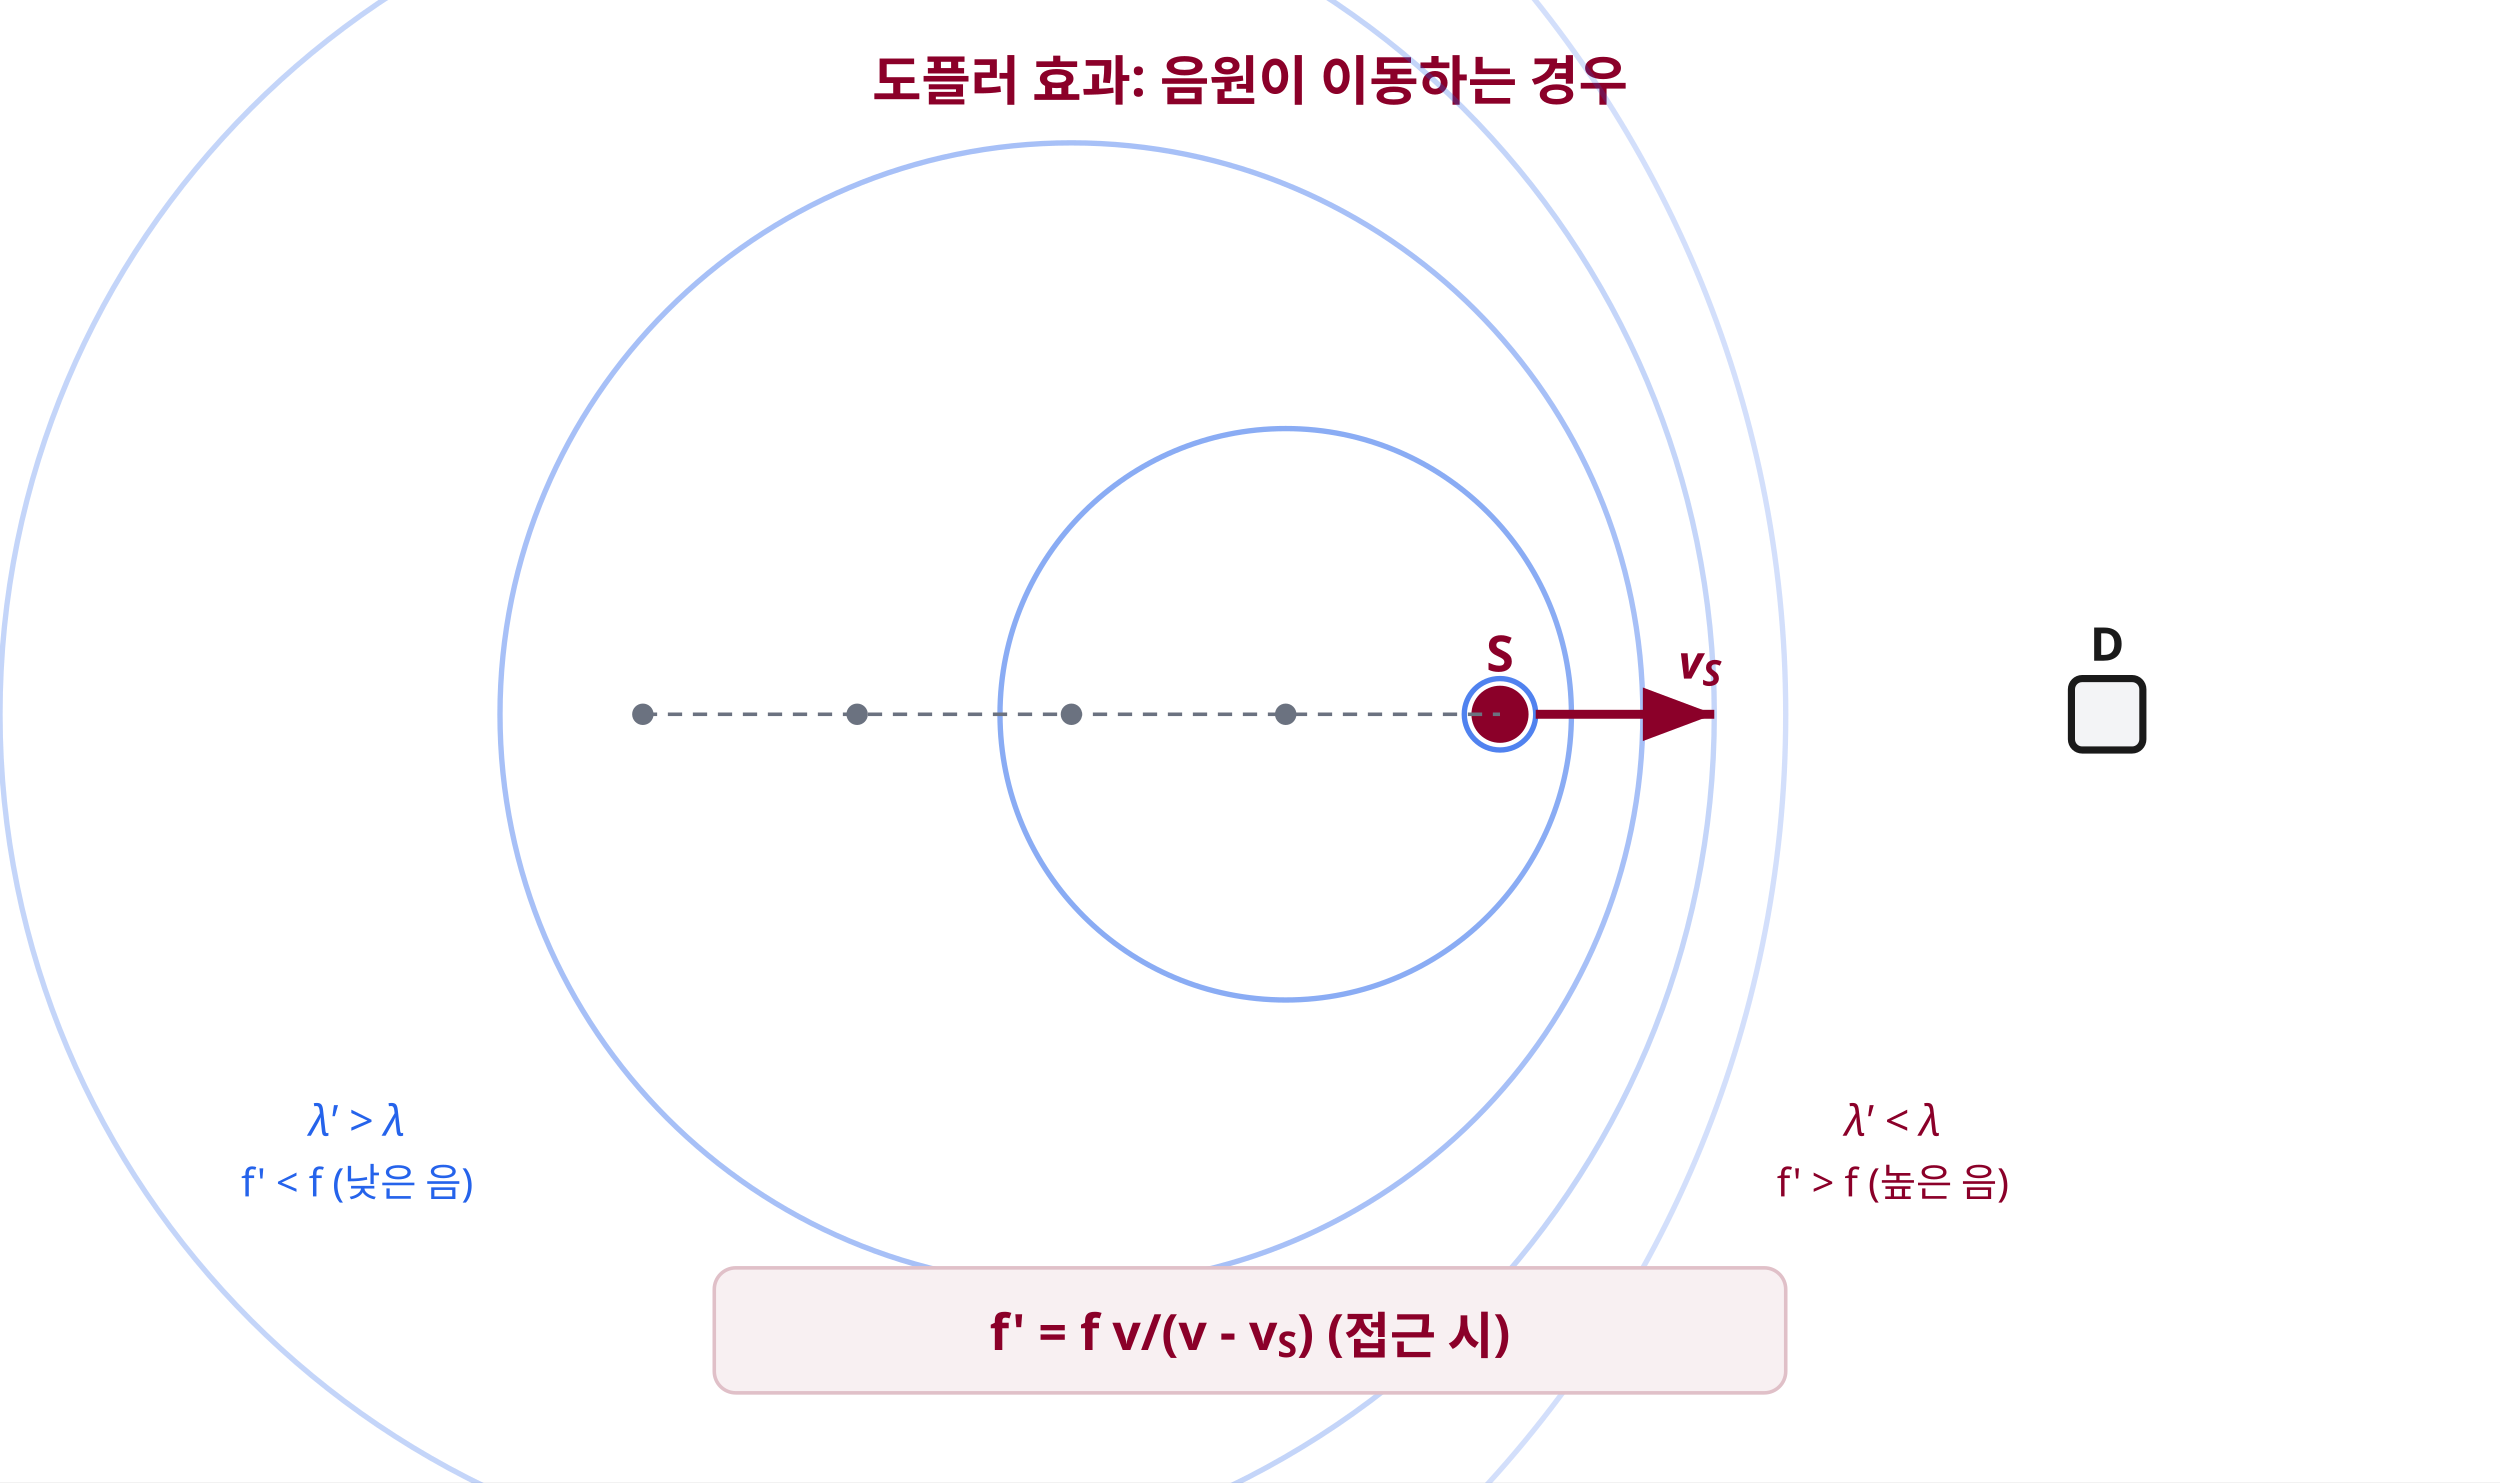
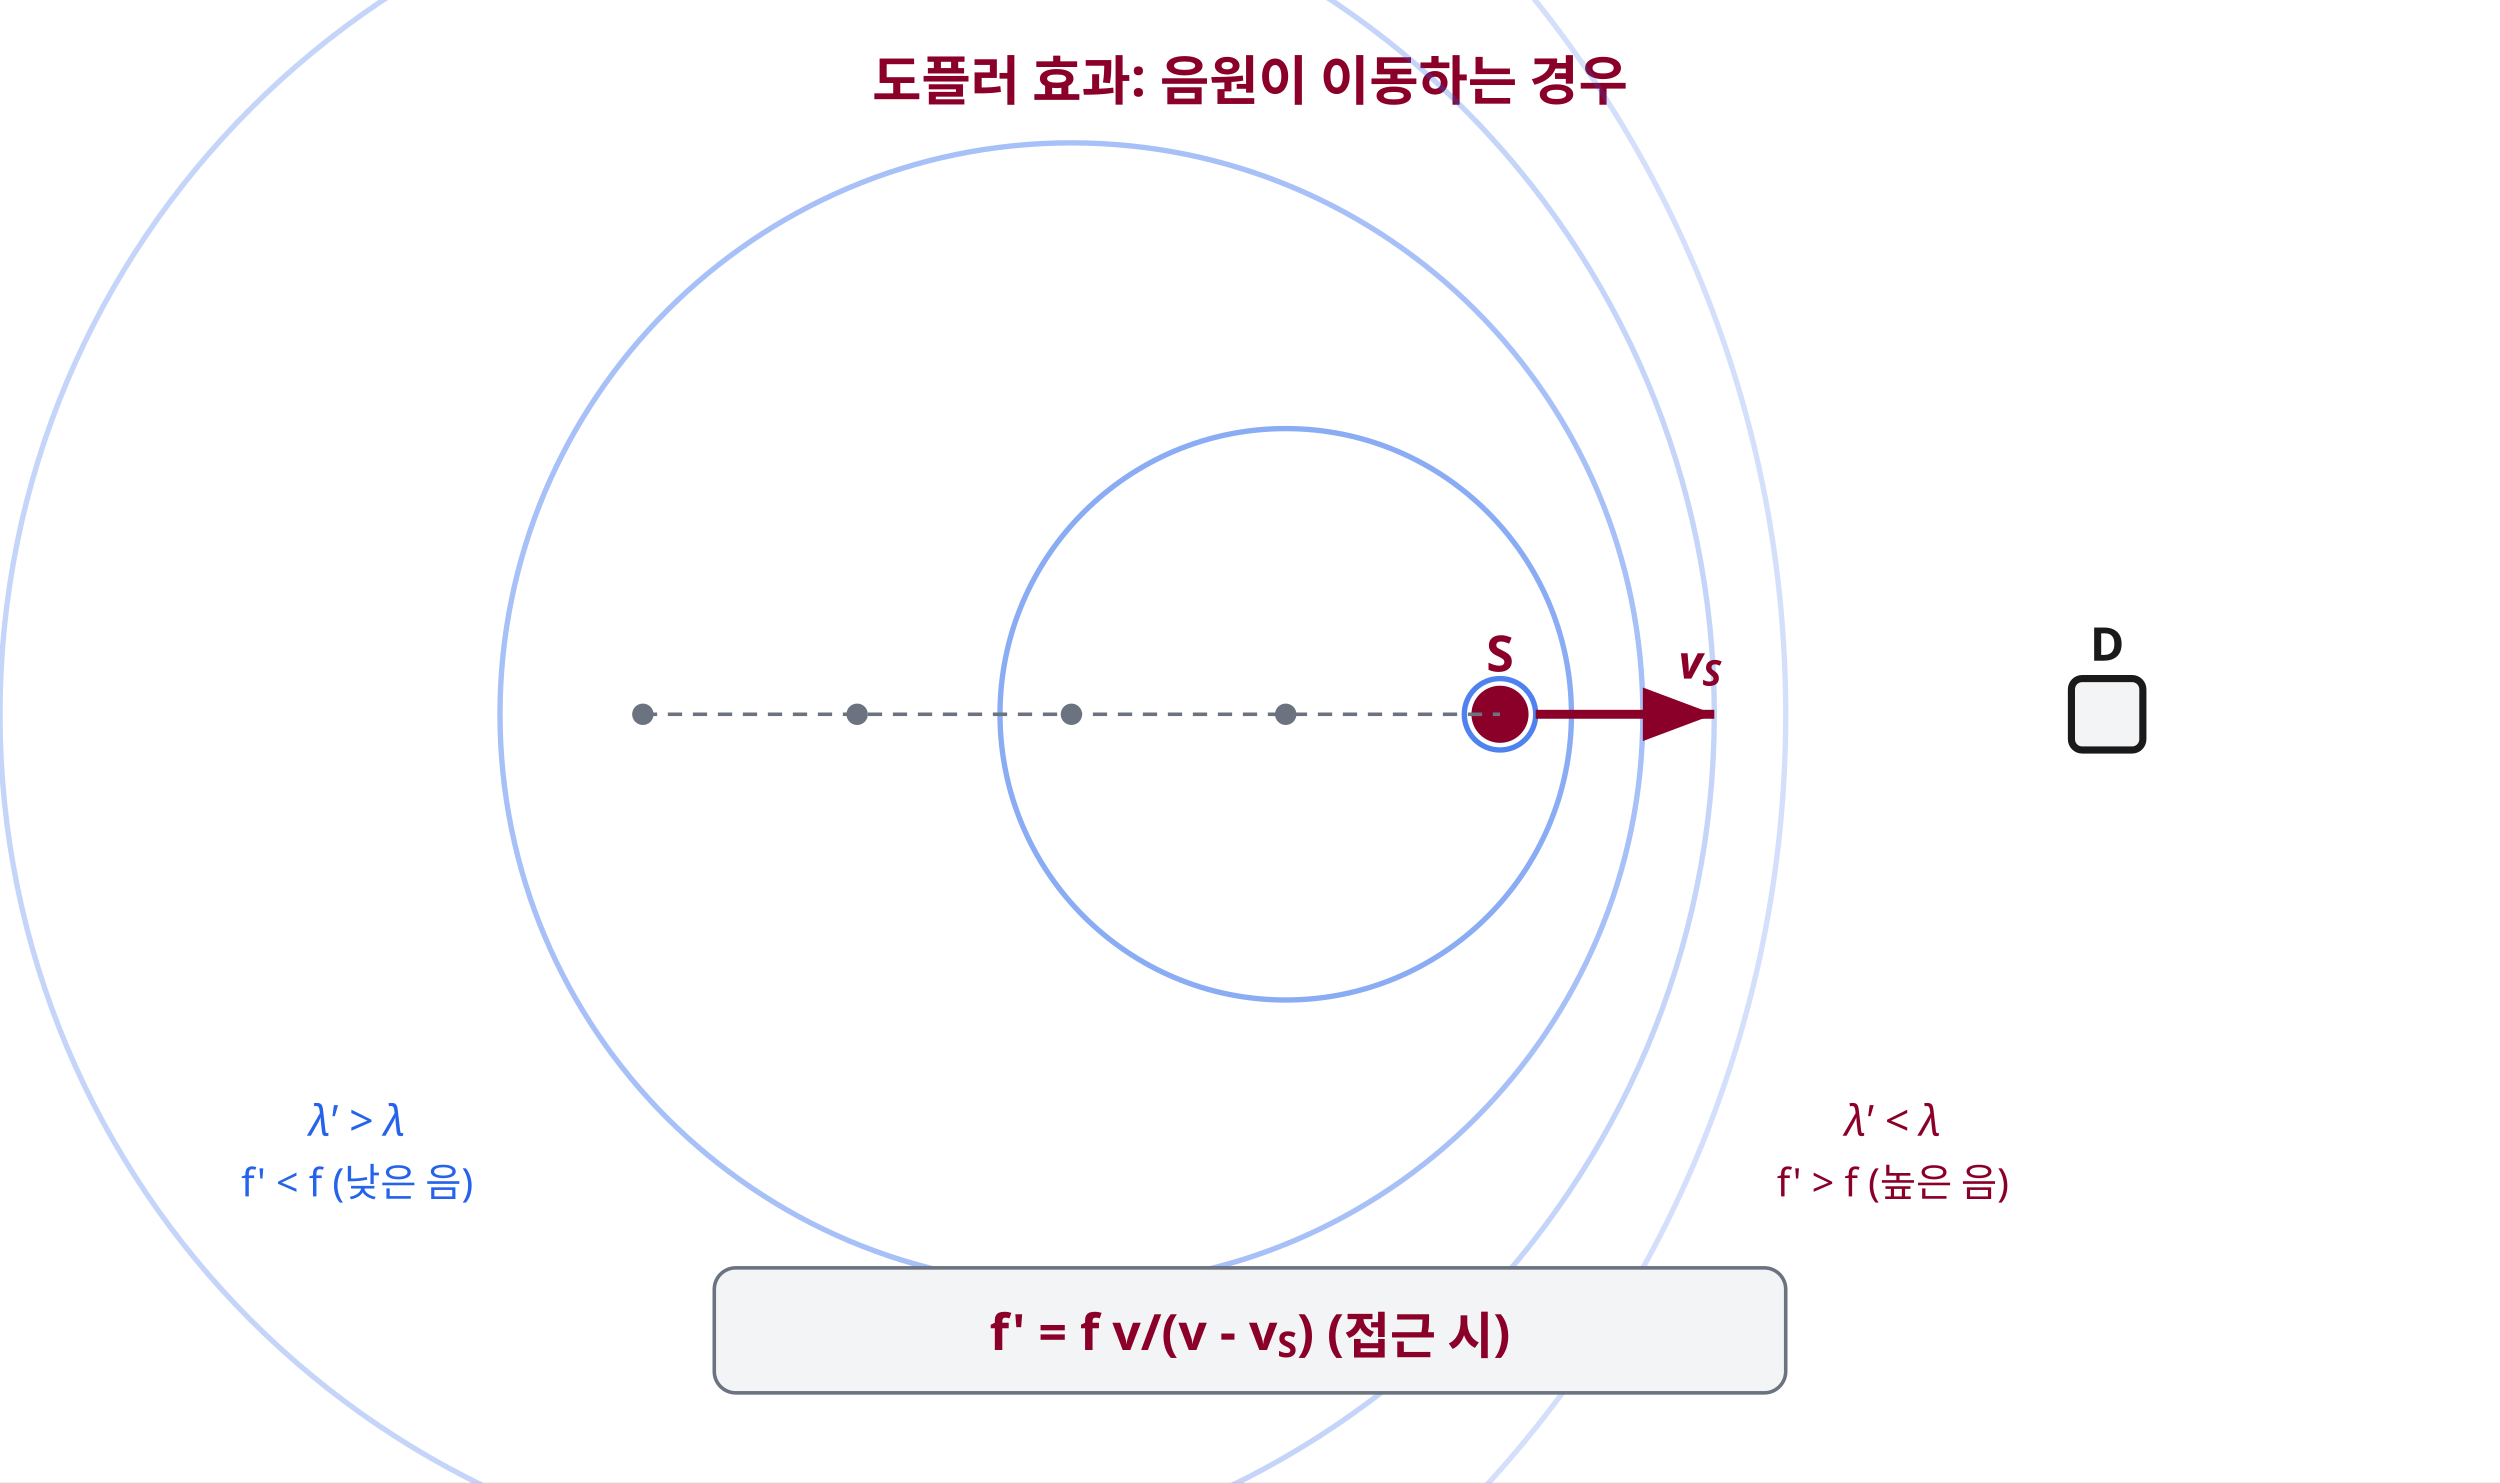
<svg xmlns="http://www.w3.org/2000/svg" viewBox="0 0 700 415" font-family="sans-serif">
  <defs>
    <marker id="arrD" markerWidth="8" markerHeight="6" refX="8" refY="3" orient="auto">
      <path d="M0,0 L8,3 L0,6 Z" fill="#8B0029" />
    </marker>
  </defs>
  <rect width="700" height="415" fill="white" />
  <text x="350" y="28" text-anchor="middle" font-size="15" font-weight="bold" fill="#8B0029">도플러 효과: 음원이 이동하는 경우</text>
  <circle cx="180" cy="200" r="320" fill="none" stroke="#2563EB33" stroke-width="1.5" />
  <circle cx="240" cy="200" r="240" fill="none" stroke="#2563EB44" stroke-width="1.5" />
  <circle cx="300" cy="200" r="160" fill="none" stroke="#2563EB66" stroke-width="1.5" />
  <circle cx="360" cy="200" r="80" fill="none" stroke="#2563EB88" stroke-width="1.5" />
  <circle cx="420" cy="200" r="10" fill="none" stroke="#2563EBCC" stroke-width="1.5" />
  <circle cx="180" cy="200" r="3" fill="#6B7280" />
  <circle cx="240" cy="200" r="3" fill="#6B7280" />
  <circle cx="300" cy="200" r="3" fill="#6B7280" />
  <circle cx="360" cy="200" r="3" fill="#6B7280" />
  <circle cx="420" cy="200" r="8" fill="#8B0029" />
  <text x="420" y="188" text-anchor="middle" font-size="14" font-weight="bold" fill="#8B0029">S</text>
  <line x1="430" y1="200" x2="480" y2="200" stroke="#8B0029" stroke-width="2.5" marker-end="url(#arrD)" />
  <text x="470" y="190" font-size="13" fill="#8B0029" font-style="italic" font-weight="bold">v<tspan baseline-shift="sub" font-size="10">S</tspan>
  </text>
  <rect x="580" y="190" width="20" height="20" rx="3" fill="#F3F4F6" stroke="#1a1a1a" stroke-width="2" />
  <text x="590" y="185" text-anchor="middle" font-size="13" font-weight="bold" fill="#1a1a1a">D</text>
  <text x="530" y="318" text-anchor="middle" font-size="12" fill="#8B0029" font-style="italic">λ' &lt; λ</text>
  <text x="530" y="335" text-anchor="middle" font-size="11" fill="#8B0029">f' &gt; f (높은 음)</text>
  <text x="100" y="318" text-anchor="middle" font-size="12" fill="#2563EB" font-style="italic">λ' &gt; λ</text>
  <text x="100" y="335" text-anchor="middle" font-size="11" fill="#2563EB">f' &lt; f (낮은 음)</text>
-   <rect x="200" y="355" width="300" height="35" rx="6" fill="#f8f0f2" stroke="#e0c0c8" stroke-width="1" />
+   <rect x="200" y="355" width="300" height="35" rx="6" fill="#F3F4F6" stroke="#6B7280" stroke-width="1" />
  <text x="350" y="378" text-anchor="middle" font-size="14" font-weight="bold" fill="#8B0029">f' = f v/(v - v<tspan baseline-shift="sub" font-size="10">S</tspan>)  (접근 시)</text>
  <line x1="180" y1="200" x2="420" y2="200" stroke="#6B7280" stroke-width="1" stroke-dasharray="4 3" />
</svg>
